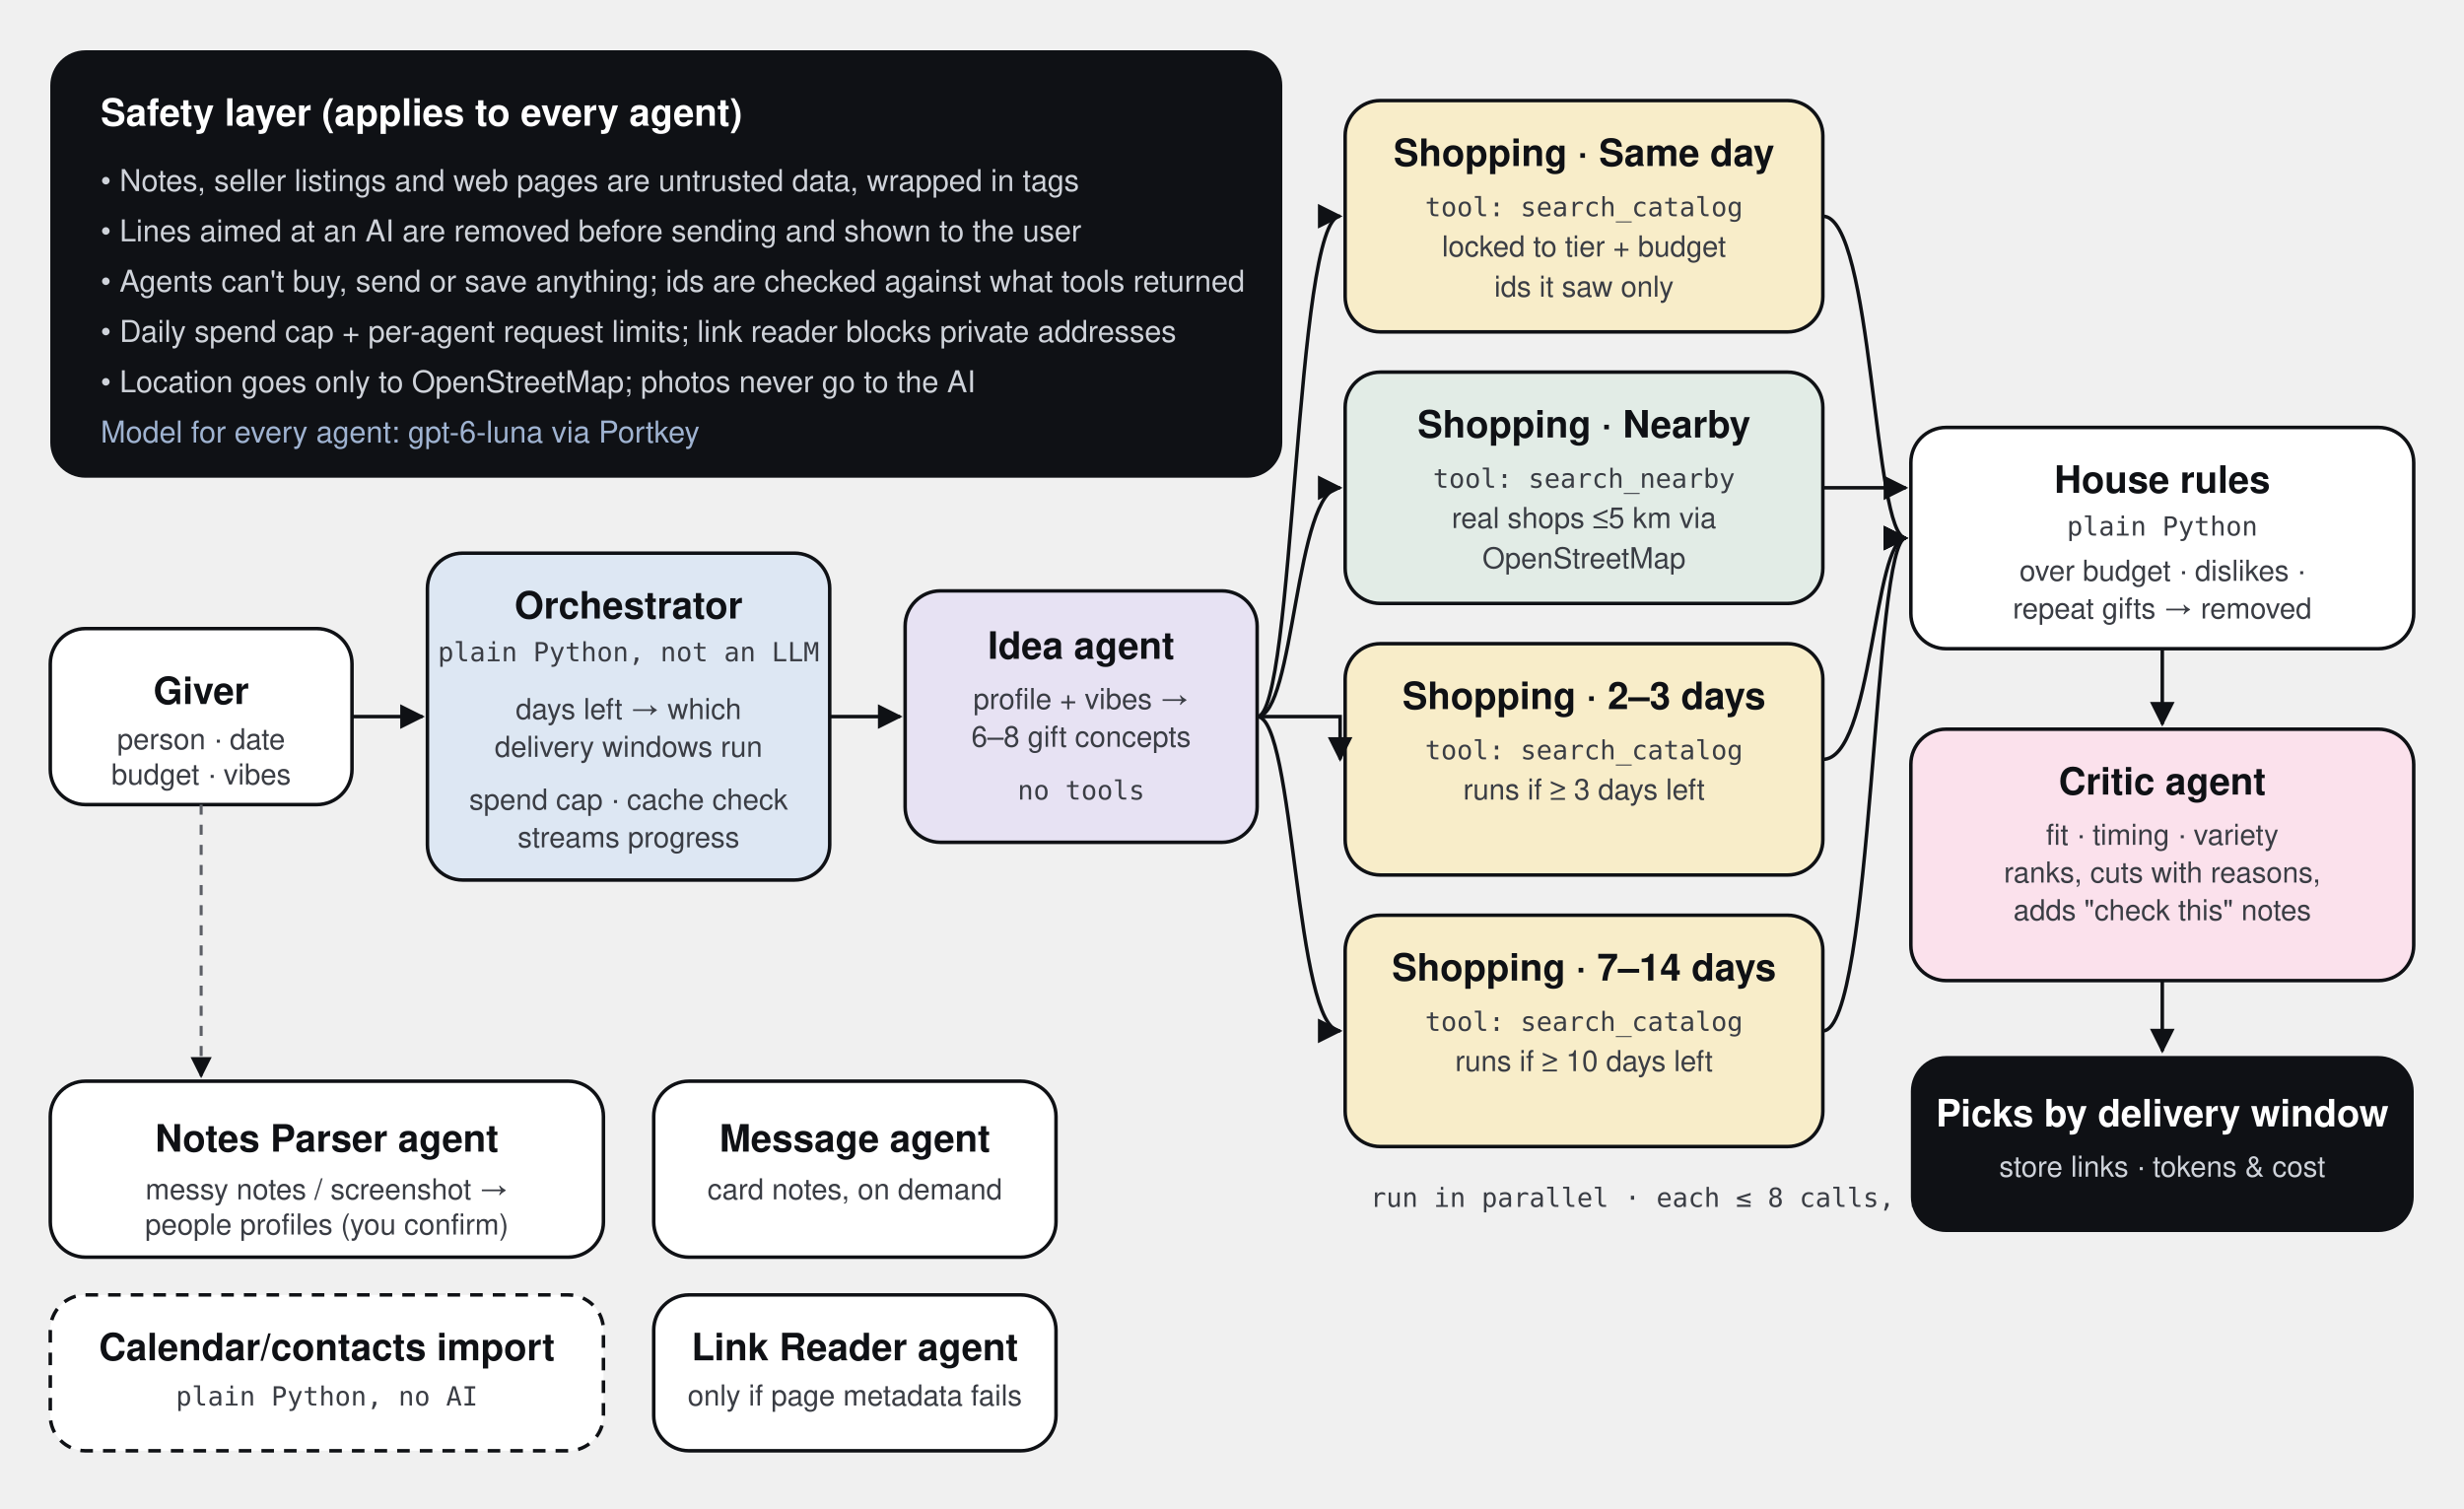
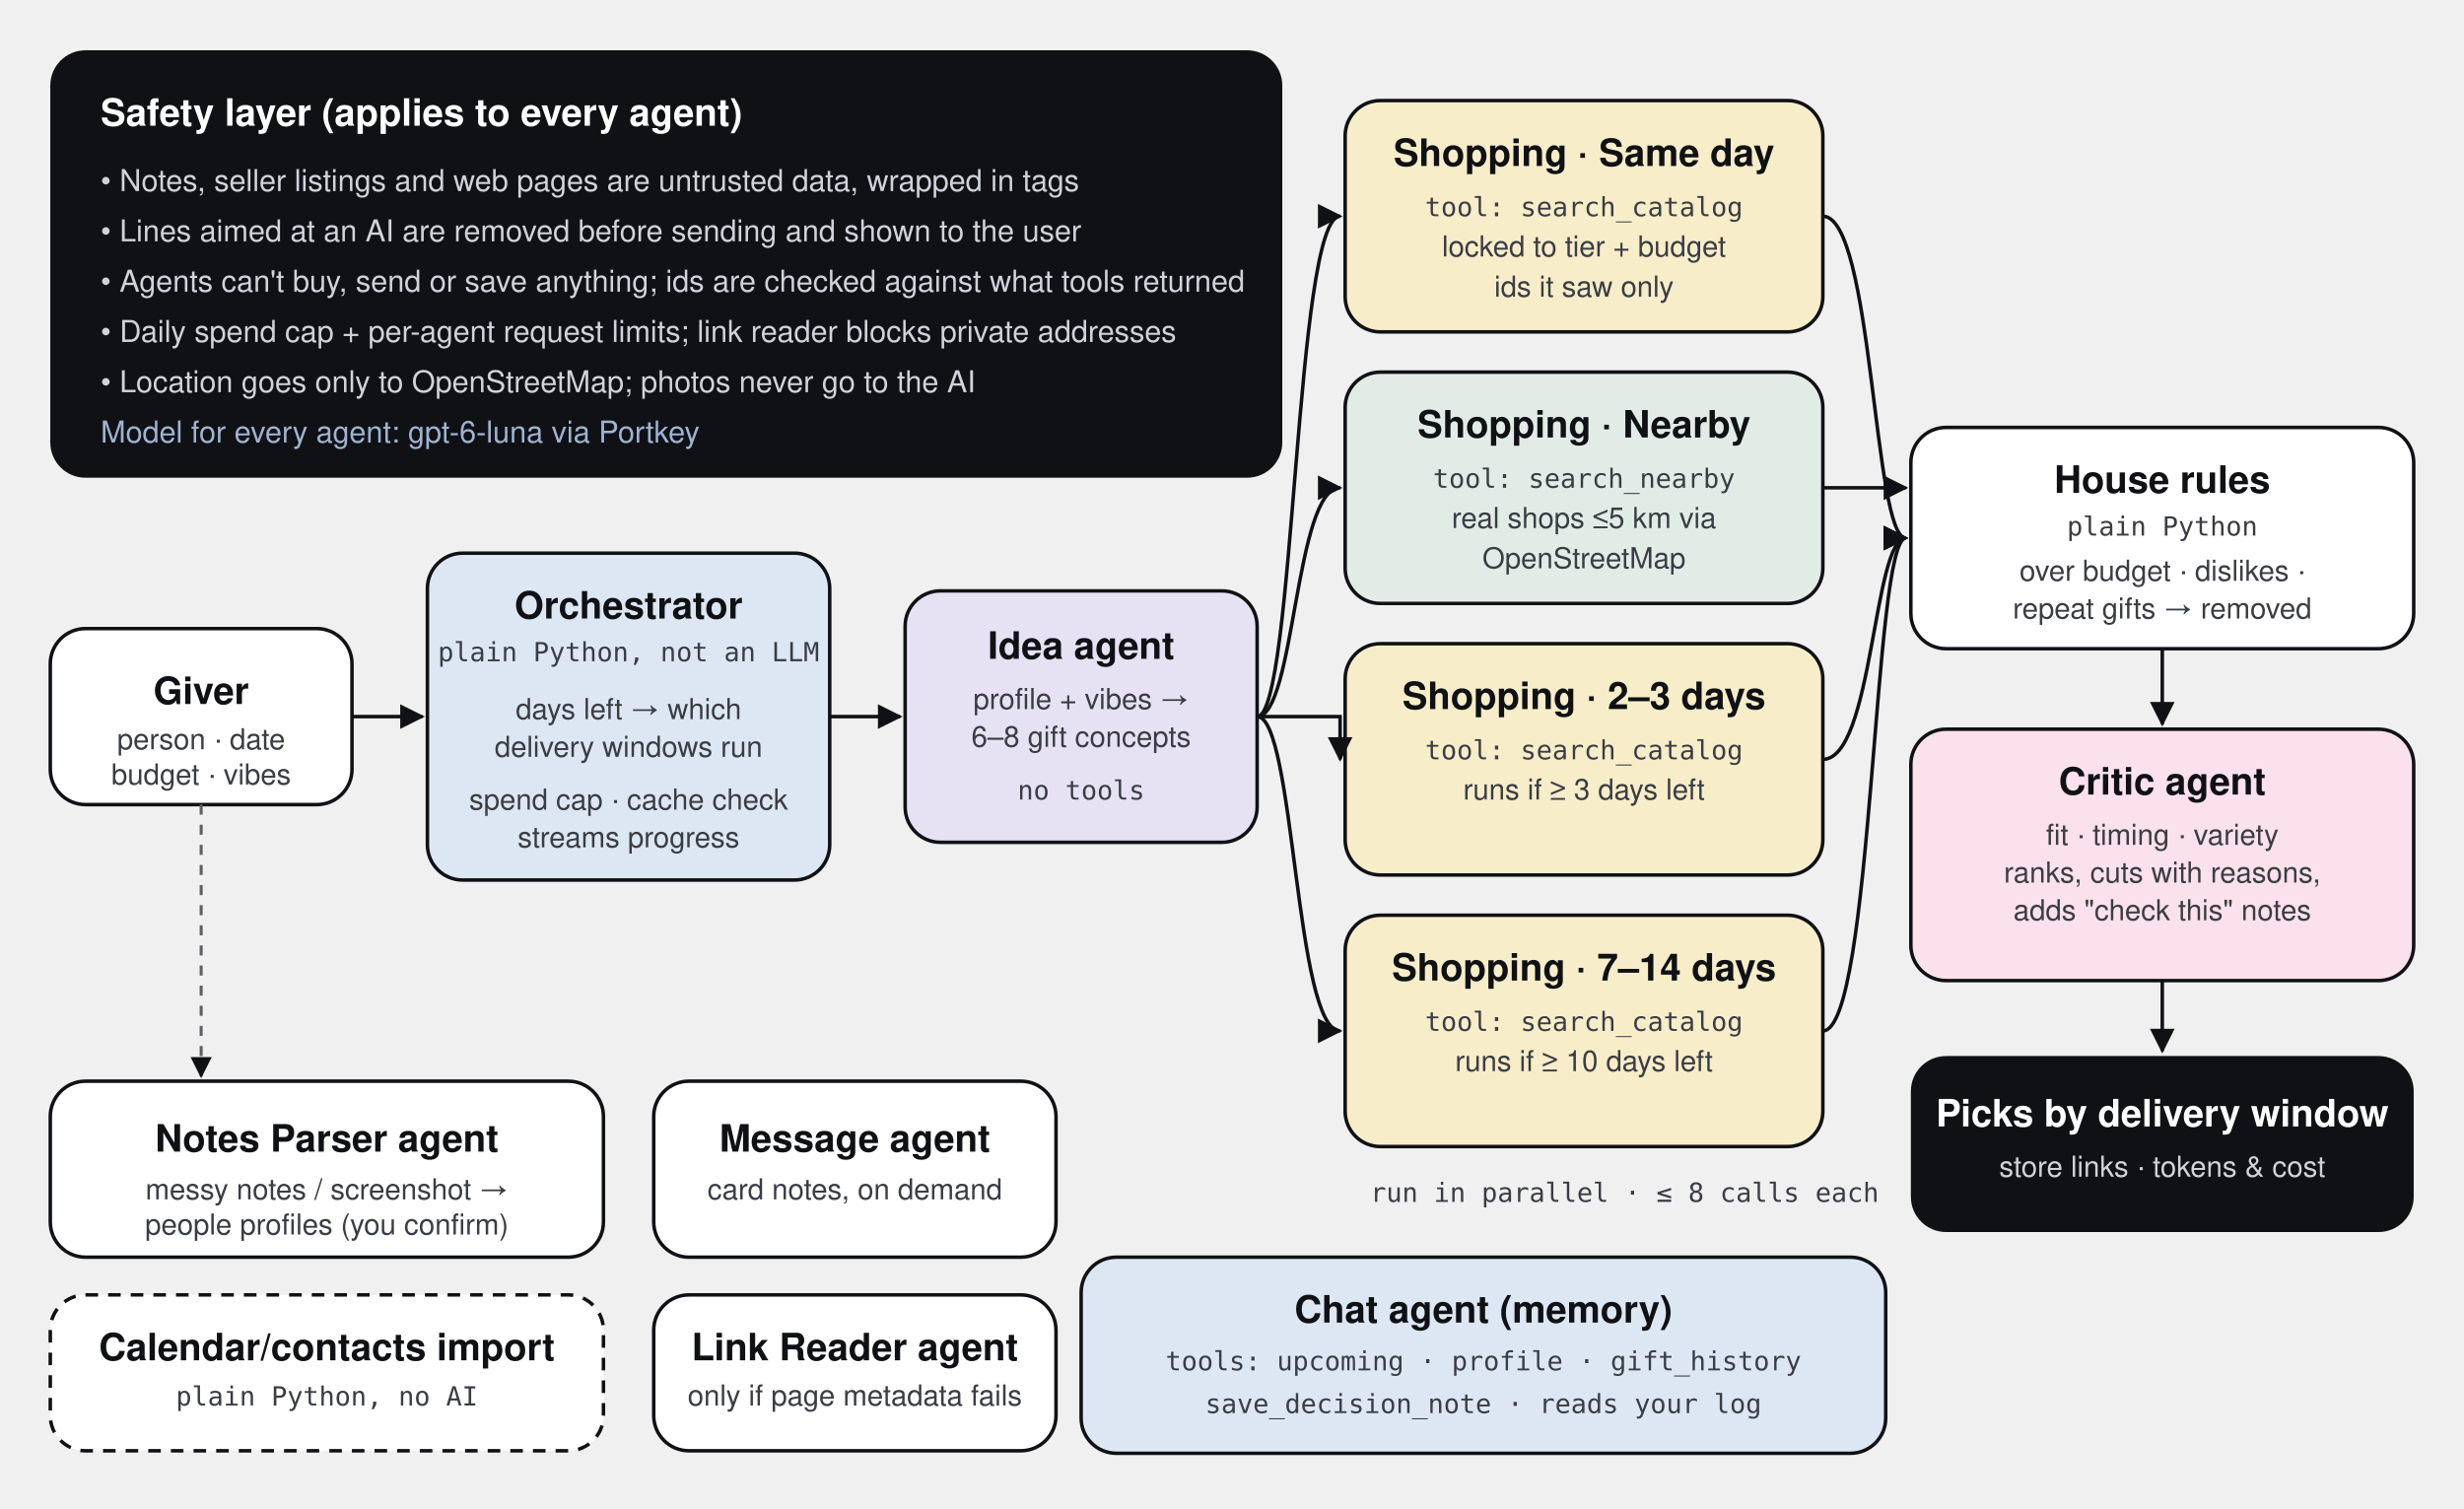
<svg xmlns="http://www.w3.org/2000/svg" viewBox="0 0 980 600" font-family="Inter Tight, Helvetica, Arial, sans-serif">
  <defs>
    <marker id="a" viewBox="0 0 10 10" refX="9" refY="5" markerWidth="7" markerHeight="7" orient="auto">
      <path d="M0 0 L10 5 L0 10 z" fill="#0f1115" />
    </marker>
    <style>
      .box{stroke:#0f1115;stroke-width:1.4}
      .t{font-size:15px;font-weight:600;fill:#0f1115}
      .s{font-size:11.5px;fill:#3a3d44}
      .m{font-family:JetBrains Mono, Menlo, monospace;font-size:10.5px;fill:#3a3d44}
      .ln{stroke:#0f1115;stroke-width:1.4;fill:none;marker-end:url(#a)}
      .dash{stroke:#5c5f66;stroke-width:1.2;fill:none;stroke-dasharray:4 4;marker-end:url(#a)}
    </style>
  </defs>
  <rect x="20" y="250" width="120" height="70" rx="14" fill="#ffffff" class="box" />
  <text x="80" y="280" text-anchor="middle" class="t">Giver</text>
  <text x="80" y="298" text-anchor="middle" class="s">person · date</text>
  <text x="80" y="312" text-anchor="middle" class="s">budget · vibes</text>
  <rect x="170" y="220" width="160" height="130" rx="14" fill="#dde7f3" class="box" />
  <text x="250" y="246" text-anchor="middle" class="t">Orchestrator</text>
  <text x="250" y="263" text-anchor="middle" class="m">plain Python, not an LLM</text>
  <text x="250" y="286" text-anchor="middle" class="s">days left → which</text>
  <text x="250" y="301" text-anchor="middle" class="s">delivery windows run</text>
  <text x="250" y="322" text-anchor="middle" class="s">spend cap · cache check</text>
  <text x="250" y="337" text-anchor="middle" class="s">streams progress</text>
  <path d="M140 285 H168" class="ln" />
  <rect x="360" y="235" width="140" height="100" rx="14" fill="#e7e2f3" class="box" />
  <text x="430" y="262" text-anchor="middle" class="t">Idea agent</text>
  <text x="430" y="282" text-anchor="middle" class="s">profile + vibes →</text>
  <text x="430" y="297" text-anchor="middle" class="s">6–8 gift concepts</text>
  <text x="430" y="318" text-anchor="middle" class="m">no tools</text>
  <path d="M330 285 H358" class="ln" />
  <g>
    <rect x="535" y="40" width="190" height="92" rx="14" fill="#f8edc9" class="box" />
    <text x="630" y="66" text-anchor="middle" class="t">Shopping · Same day</text>
    <text x="630" y="86" text-anchor="middle" class="m">tool: search_catalog</text>
    <text x="630" y="102" text-anchor="middle" class="s">locked to tier + budget</text>
    <text x="630" y="118" text-anchor="middle" class="s">ids it saw only</text>
    <rect x="535" y="148" width="190" height="92" rx="14" fill="#e2ece6" class="box" />
    <text x="630" y="174" text-anchor="middle" class="t">Shopping · Nearby</text>
    <text x="630" y="194" text-anchor="middle" class="m">tool: search_nearby</text>
    <text x="630" y="210" text-anchor="middle" class="s">real shops ≤5 km via</text>
    <text x="630" y="226" text-anchor="middle" class="s">OpenStreetMap</text>
    <rect x="535" y="256" width="190" height="92" rx="14" fill="#f8edc9" class="box" />
    <text x="630" y="282" text-anchor="middle" class="t">Shopping · 2–3 days</text>
    <text x="630" y="302" text-anchor="middle" class="m">tool: search_catalog</text>
    <text x="630" y="318" text-anchor="middle" class="s">runs if ≥ 3 days left</text>
    <rect x="535" y="364" width="190" height="92" rx="14" fill="#f8edc9" class="box" />
    <text x="630" y="390" text-anchor="middle" class="t">Shopping · 7–14 days</text>
    <text x="630" y="410" text-anchor="middle" class="m">tool: search_catalog</text>
    <text x="630" y="426" text-anchor="middle" class="s">runs if ≥ 10 days left</text>
  </g>
  <path d="M500 285 C515 285 515 86 533 86" class="ln" />
  <path d="M500 285 C515 285 515 194 533 194" class="ln" />
  <path d="M500 285 H533 V302" class="ln" />
  <path d="M500 285 C515 285 515 410 533 410" class="ln" />
-   <text x="545" y="480" class="m">run in parallel · each ≤ 8 calls, ≤ 12 tool calls</text>
+   <text x="545" y="478" class="m">run in parallel · ≤ 8 calls each</text>
  <rect x="760" y="170" width="200" height="88" rx="14" fill="#ffffff" class="box" />
  <text x="860" y="196" text-anchor="middle" class="t">House rules</text>
  <text x="860" y="213" text-anchor="middle" class="m">plain Python</text>
  <text x="860" y="231" text-anchor="middle" class="s">over budget · dislikes ·</text>
  <text x="860" y="246" text-anchor="middle" class="s">repeat gifts → removed</text>
  <path d="M725 86 C745 86 745 214 758 214" class="ln" />
  <path d="M725 194 H758" class="ln" />
  <path d="M725 302 C745 302 745 214 758 214" class="ln" />
  <path d="M725 410 C745 410 745 214 758 214" class="ln" />
  <rect x="760" y="290" width="200" height="100" rx="14" fill="#fbe1ec" class="box" />
  <text x="860" y="316" text-anchor="middle" class="t">Critic agent</text>
  <text x="860" y="336" text-anchor="middle" class="s">fit · timing · variety</text>
  <text x="860" y="351" text-anchor="middle" class="s">ranks, cuts with reasons,</text>
  <text x="860" y="366" text-anchor="middle" class="s">adds "check this" notes</text>
  <path d="M860 258 V288" class="ln" />
  <rect x="760" y="420" width="200" height="70" rx="14" fill="#0f1115" />
  <text x="860" y="448" text-anchor="middle" font-size="15" font-weight="600" fill="#fff">Picks by delivery window</text>
  <text x="860" y="468" text-anchor="middle" font-size="11.5" fill="#cfd3da">store links · tokens &amp; cost</text>
  <path d="M860 390 V418" class="ln" />
  <rect x="20" y="430" width="220" height="70" rx="14" fill="#ffffff" class="box" />
  <text x="130" y="458" text-anchor="middle" class="t">Notes Parser agent</text>
  <text x="130" y="477" text-anchor="middle" class="s">messy notes / screenshot →</text>
  <text x="130" y="491" text-anchor="middle" class="s">people profiles (you confirm)</text>
  <rect x="260" y="430" width="160" height="70" rx="14" fill="#ffffff" class="box" />
  <text x="340" y="458" text-anchor="middle" class="t">Message agent</text>
  <text x="340" y="477" text-anchor="middle" class="s">card notes, on demand</text>
  <rect x="260" y="515" width="160" height="62" rx="14" fill="#ffffff" class="box" />
  <text x="340" y="541" text-anchor="middle" class="t">Link Reader agent</text>
  <text x="340" y="559" text-anchor="middle" class="s">only if page metadata fails</text>
+   <rect x="430" y="500" width="320" height="78" rx="14" fill="#dde7f3" class="box" />
+   <text x="590" y="526" text-anchor="middle" class="t">Chat agent (memory)</text>
+   <text x="590" y="545" text-anchor="middle" class="m">tools: upcoming · profile · gift_history</text>
+   <text x="590" y="562" text-anchor="middle" class="m">save_decision_note · reads your log</text>
  <rect x="20" y="515" width="220" height="62" rx="14" fill="#ffffff" class="box" stroke-dasharray="5 4" />
  <text x="130" y="541" text-anchor="middle" class="t">Calendar/contacts import</text>
  <text x="130" y="559" text-anchor="middle" class="m">plain Python, no AI</text>
  <path d="M80 320 V428" class="dash" />
  <rect x="20" y="20" width="490" height="170" rx="14" fill="#0f1115" />
  <text x="40" y="50" font-size="15" font-weight="600" fill="#fff">Safety layer (applies to every agent)</text>
  <text x="40" y="76" font-size="12" fill="#cfd3da">• Notes, seller listings and web pages are untrusted data, wrapped in tags</text>
  <text x="40" y="96" font-size="12" fill="#cfd3da">• Lines aimed at an AI are removed before sending and shown to the user</text>
  <text x="40" y="116" font-size="12" fill="#cfd3da">• Agents can't buy, send or save anything; ids are checked against what tools returned</text>
  <text x="40" y="136" font-size="12" fill="#cfd3da">• Daily spend cap + per-agent request limits; link reader blocks private addresses</text>
  <text x="40" y="156" font-size="12" fill="#cfd3da">• Location goes only to OpenStreetMap; photos never go to the AI</text>
  <text x="40" y="176" font-size="12" fill="#9fb3d1">Model for every agent: gpt-6-luna via Portkey</text>
</svg>
